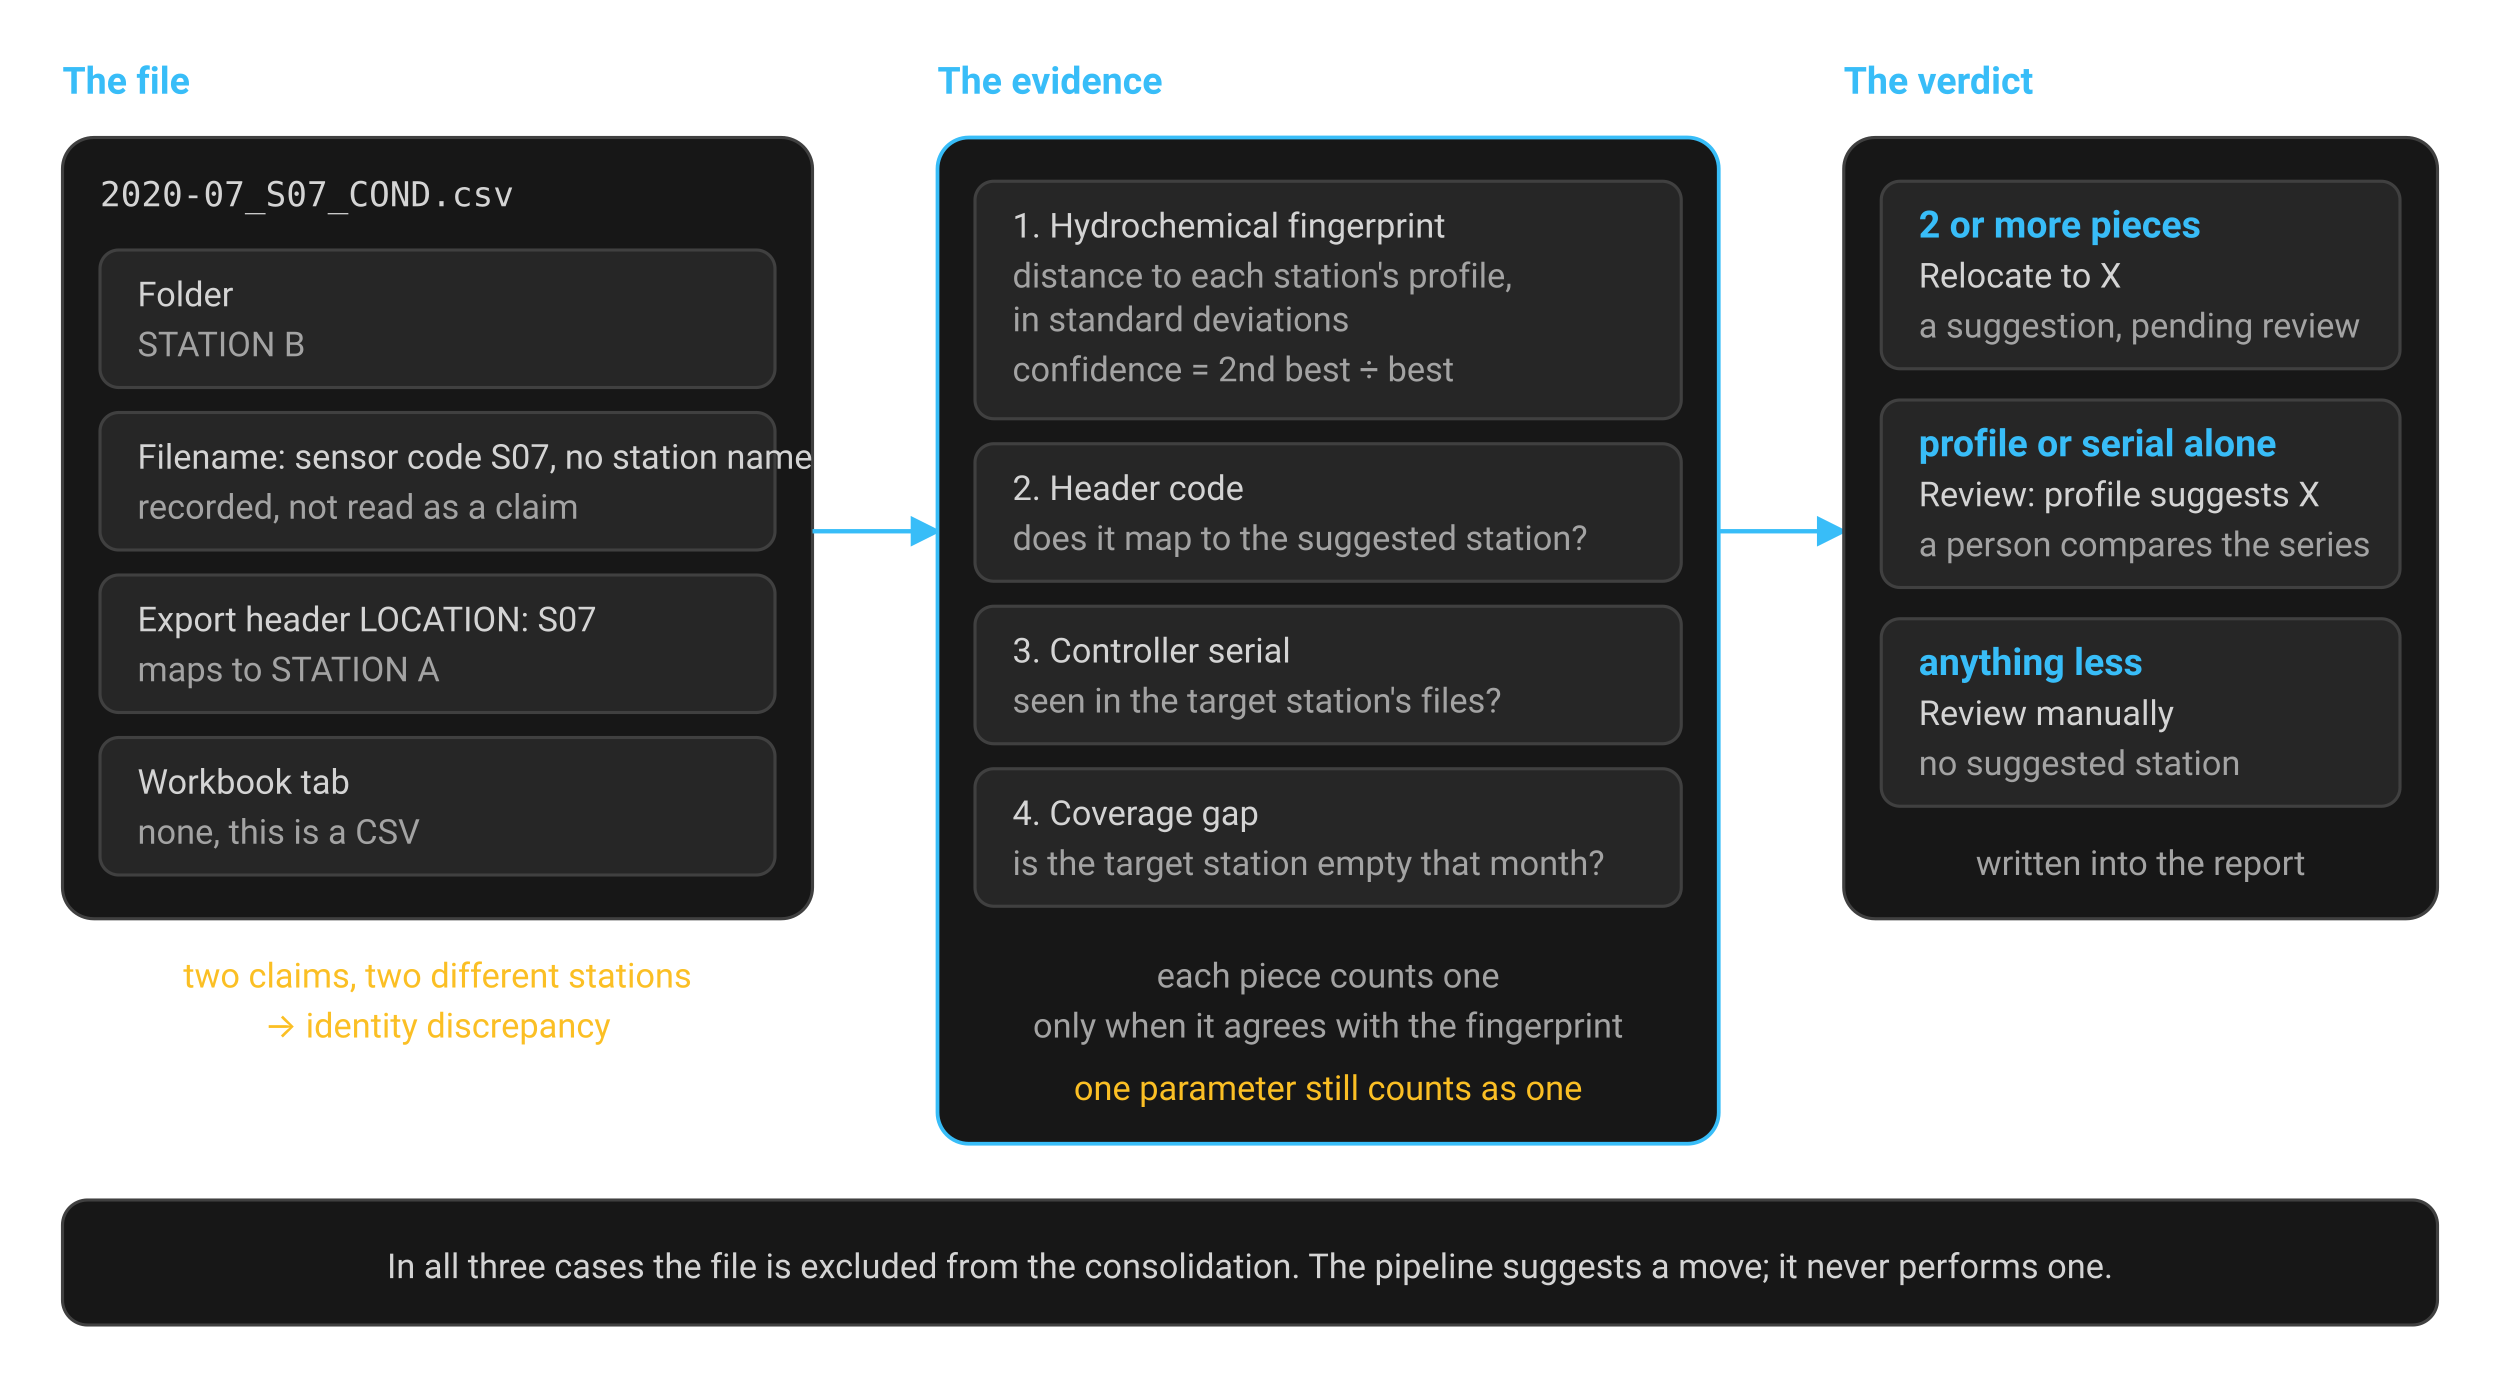
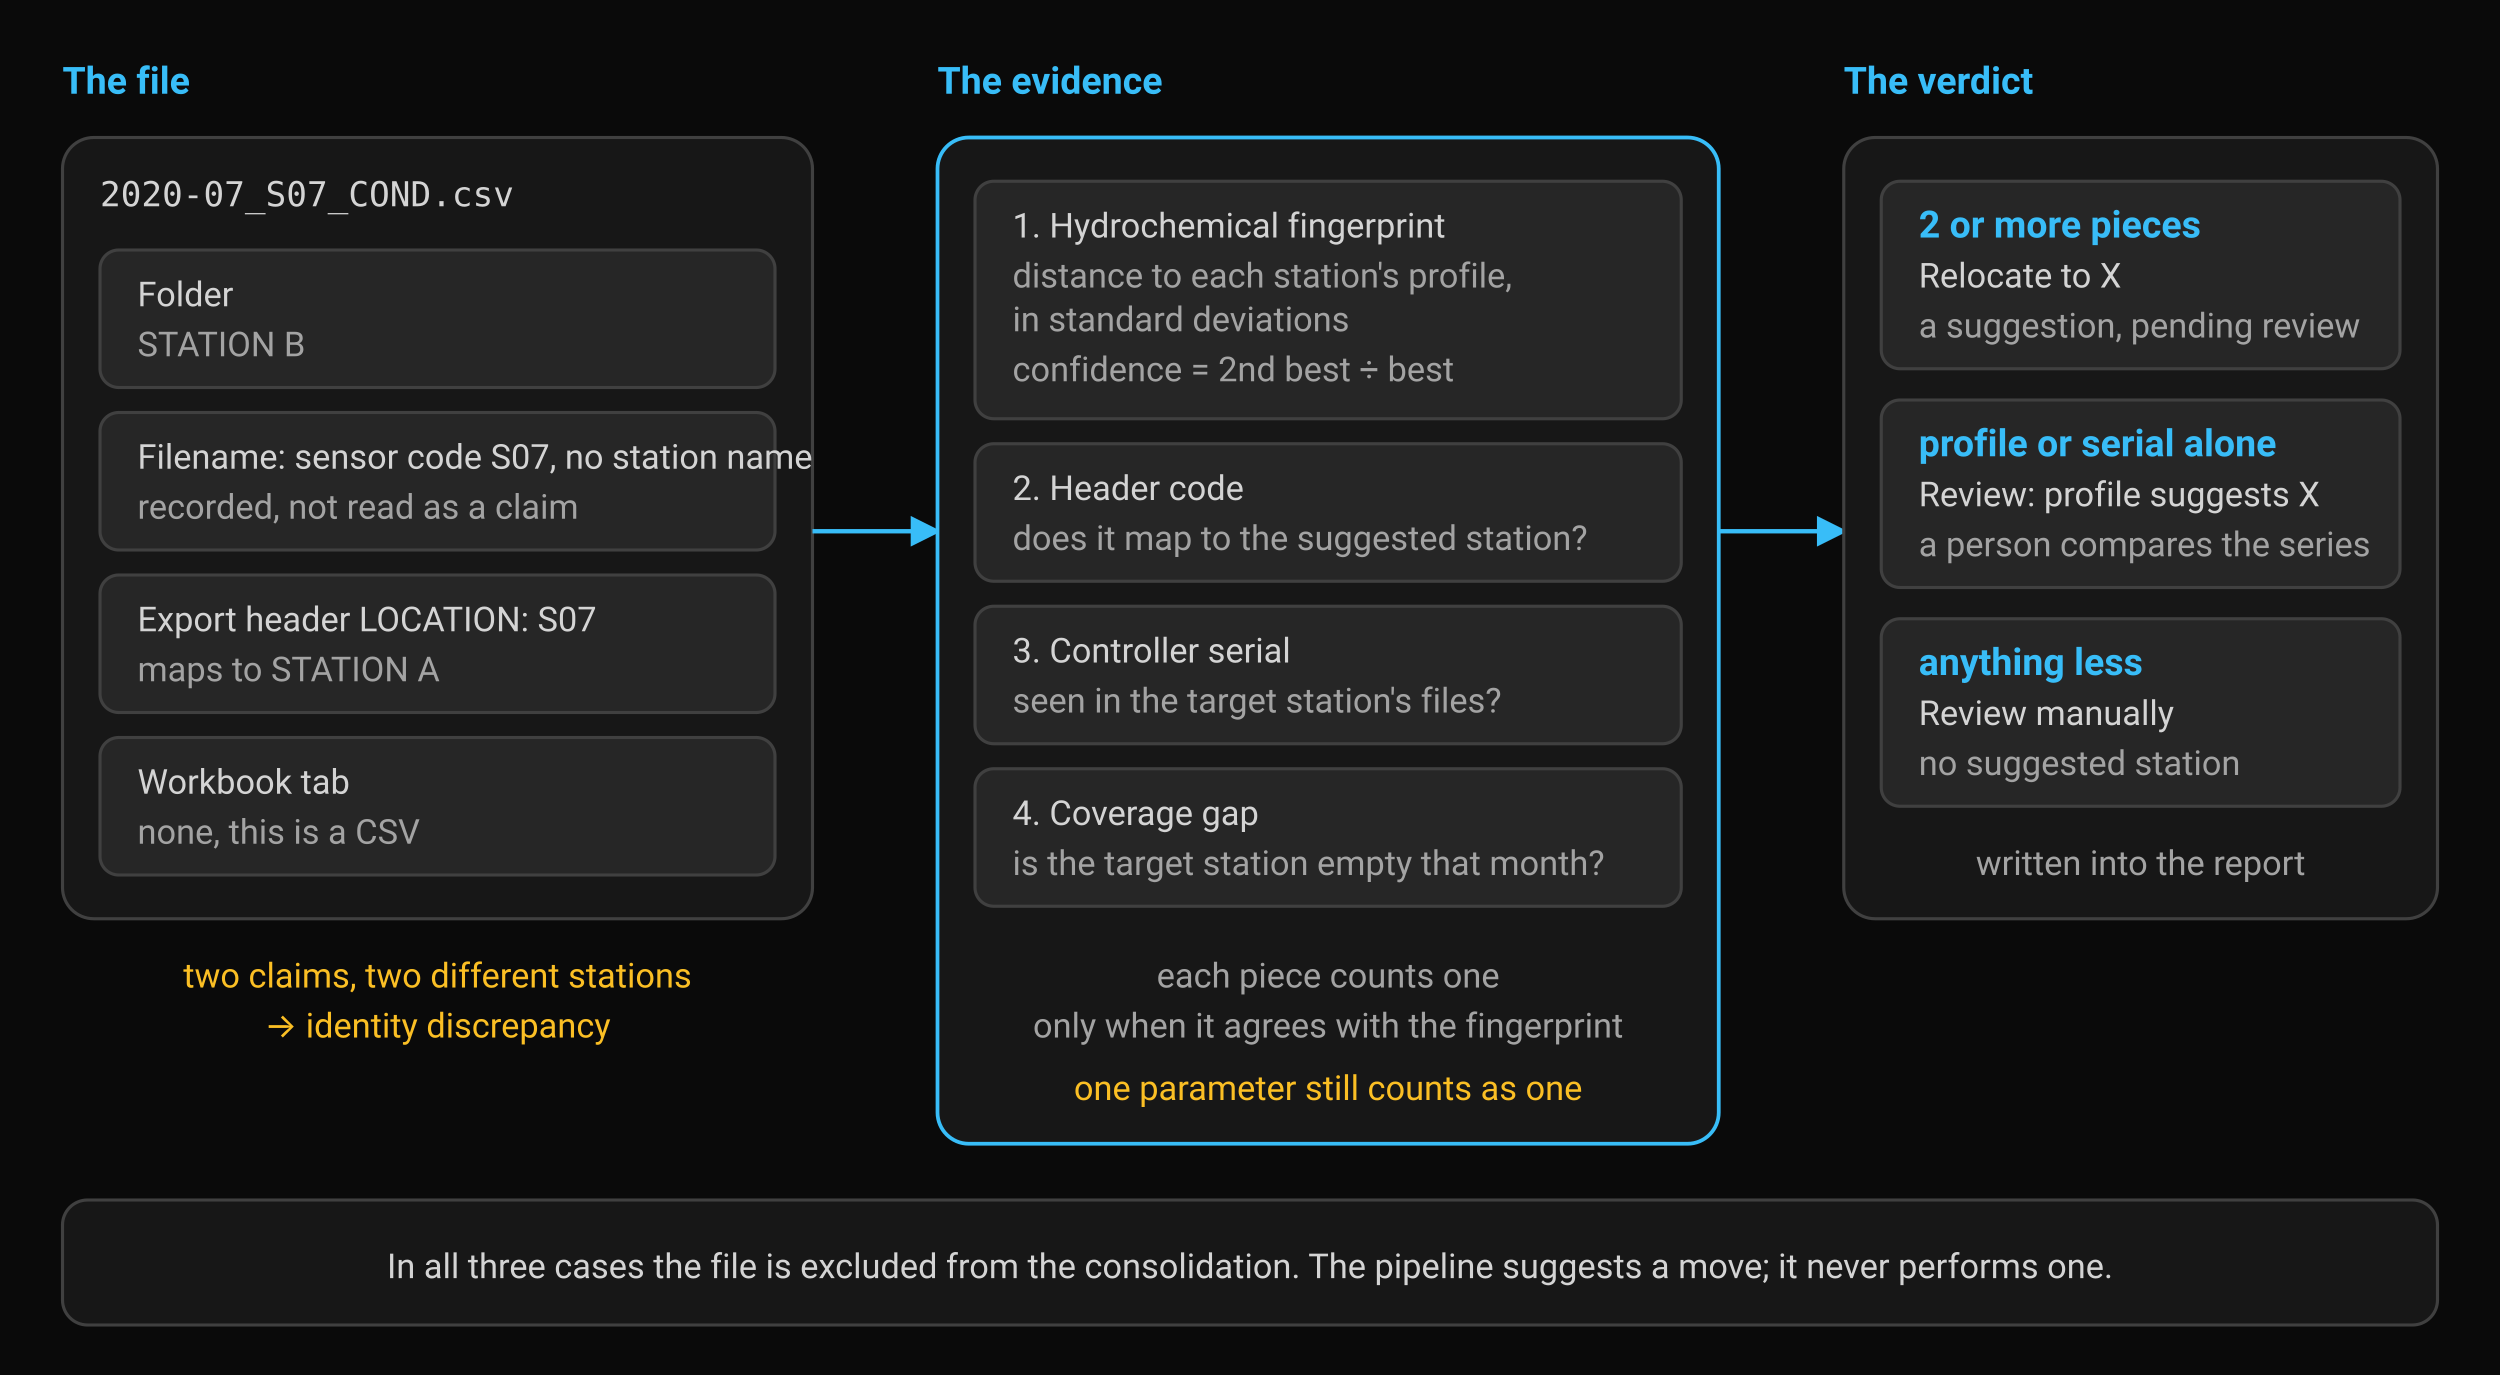
<svg xmlns="http://www.w3.org/2000/svg" viewBox="0 0 800 440" width="800" height="440" role="img" aria-labelledby="title desc">
  <style>
+     /* Opaque page colour: the figure stays legible outside the site (own tab, feed readers). */
+     svg { background: #0a0a0a; }
    .box { fill: #171717; stroke: #404040; stroke-width: 1; }
    .box-accent { fill: #171717; stroke: #38bdf8; stroke-width: 1.2; }
    .inner { fill: #262626; stroke: #404040; stroke-width: 1; }
    .t { font: 600 13px ui-sans-serif, system-ui, -apple-system, "Segoe UI", Roboto, sans-serif; fill: #e5e5e5; }
    .s { font: 11px ui-sans-serif, system-ui, -apple-system, "Segoe UI", Roboto, sans-serif; fill: #a3a3a3; }
    .k { font: 600 12px ui-sans-serif, system-ui, -apple-system, "Segoe UI", Roboto, sans-serif; fill: #38bdf8; }
    .lbl { font: 11px ui-sans-serif, system-ui, -apple-system, "Segoe UI", Roboto, sans-serif; fill: #d4d4d4; }
    .mono { font: 11px ui-monospace, SFMono-Regular, Menlo, Consolas, monospace; fill: #d4d4d4; }
    .warn { fill: #fbbf24; }
    .arrow { stroke: #38bdf8; stroke-width: 1.4; fill: none; }
    .arrow-dim { stroke: #737373; stroke-width: 1.2; fill: none; }
  </style>
  <defs>
    <marker id="ah" viewBox="0 0 8 8" refX="7" refY="4" markerWidth="7" markerHeight="7" orient="auto">
      <path d="M 0 0 L 8 4 L 0 8 z" fill="#38bdf8" />
    </marker>
    <marker id="ahd" viewBox="0 0 8 8" refX="7" refY="4" markerWidth="7" markerHeight="7" orient="auto">
      <path d="M 0 0 L 8 4 L 0 8 z" fill="#737373" />
    </marker>
  </defs>
+   <rect width="100%" height="100%" fill="#0a0a0a" />
  <text class="k" x="20" y="30">The file</text>
  <text class="k" x="300" y="30">The evidence</text>
  <text class="k" x="590" y="30">The verdict</text>
  <rect class="box" x="20" y="44" width="240" height="250" rx="10" />
  <text class="mono" x="32" y="66">2020-07_S07_COND.csv</text>
  <rect class="inner" x="32" y="80" width="216" height="44" rx="6" />
  <text class="lbl" x="44" y="98">Folder</text>
  <text class="s" x="44" y="114">STATION B</text>
  <rect class="inner" x="32" y="132" width="216" height="44" rx="6" />
  <text class="lbl" x="44" y="150">Filename: sensor code S07, no station name</text>
  <text class="s" x="44" y="166">recorded, not read as a claim</text>
  <rect class="inner" x="32" y="184" width="216" height="44" rx="6" />
  <text class="lbl" x="44" y="202">Export header LOCATION: S07</text>
  <text class="s" x="44" y="218">maps to STATION A</text>
  <rect class="inner" x="32" y="236" width="216" height="44" rx="6" />
  <text class="lbl" x="44" y="254">Workbook tab</text>
  <text class="s" x="44" y="270">none, this is a CSV</text>
  <text class="s warn" x="140" y="316" text-anchor="middle">two claims, two different stations</text>
  <text class="s warn" x="140" y="332" text-anchor="middle">→ identity discrepancy</text>
  <path class="arrow" d="M 260 170 L 300 170" marker-end="url(#ah)" />
  <rect class="box-accent" x="300" y="44" width="250" height="322" rx="10" />
  <rect class="inner" x="312" y="58" width="226" height="76" rx="6" />
  <text class="lbl" x="324" y="76">1. Hydrochemical fingerprint</text>
  <text class="s" x="324" y="92">distance to each station's profile,</text>
  <text class="s" x="324" y="106">in standard deviations</text>
  <text class="s" x="324" y="122">confidence = 2nd best ÷ best</text>
  <rect class="inner" x="312" y="142" width="226" height="44" rx="6" />
  <text class="lbl" x="324" y="160">2. Header code</text>
  <text class="s" x="324" y="176">does it map to the suggested station?</text>
  <rect class="inner" x="312" y="194" width="226" height="44" rx="6" />
  <text class="lbl" x="324" y="212">3. Controller serial</text>
  <text class="s" x="324" y="228">seen in the target station's files?</text>
  <rect class="inner" x="312" y="246" width="226" height="44" rx="6" />
  <text class="lbl" x="324" y="264">4. Coverage gap</text>
  <text class="s" x="324" y="280">is the target station empty that month?</text>
  <text class="s" x="425" y="316" text-anchor="middle">each piece counts one</text>
  <text class="s" x="425" y="332" text-anchor="middle">only when it agrees with the fingerprint</text>
  <text class="s warn" x="425" y="352" text-anchor="middle">one parameter still counts as one</text>
  <path class="arrow" d="M 550 170 L 590 170" marker-end="url(#ah)" />
  <rect class="box" x="590" y="44" width="190" height="250" rx="10" />
  <rect class="inner" x="602" y="58" width="166" height="60" rx="6" />
  <text class="k" x="614" y="76">2 or more pieces</text>
  <text class="lbl" x="614" y="92">Relocate to X</text>
  <text class="s" x="614" y="108">a suggestion, pending review</text>
  <rect class="inner" x="602" y="128" width="166" height="60" rx="6" />
  <text class="k" x="614" y="146">profile or serial alone</text>
  <text class="lbl" x="614" y="162">Review: profile suggests X</text>
  <text class="s" x="614" y="178">a person compares the series</text>
  <rect class="inner" x="602" y="198" width="166" height="60" rx="6" />
  <text class="k" x="614" y="216">anything less</text>
  <text class="lbl" x="614" y="232">Review manually</text>
  <text class="s" x="614" y="248">no suggested station</text>
  <text class="s" x="685" y="280" text-anchor="middle">written into the report</text>
  <rect class="box" x="20" y="384" width="760" height="40" rx="8" />
  <text class="lbl" x="400" y="409" text-anchor="middle">In all three cases the file is excluded from the consolidation. The pipeline suggests a move; it never performs one.</text>
</svg>
